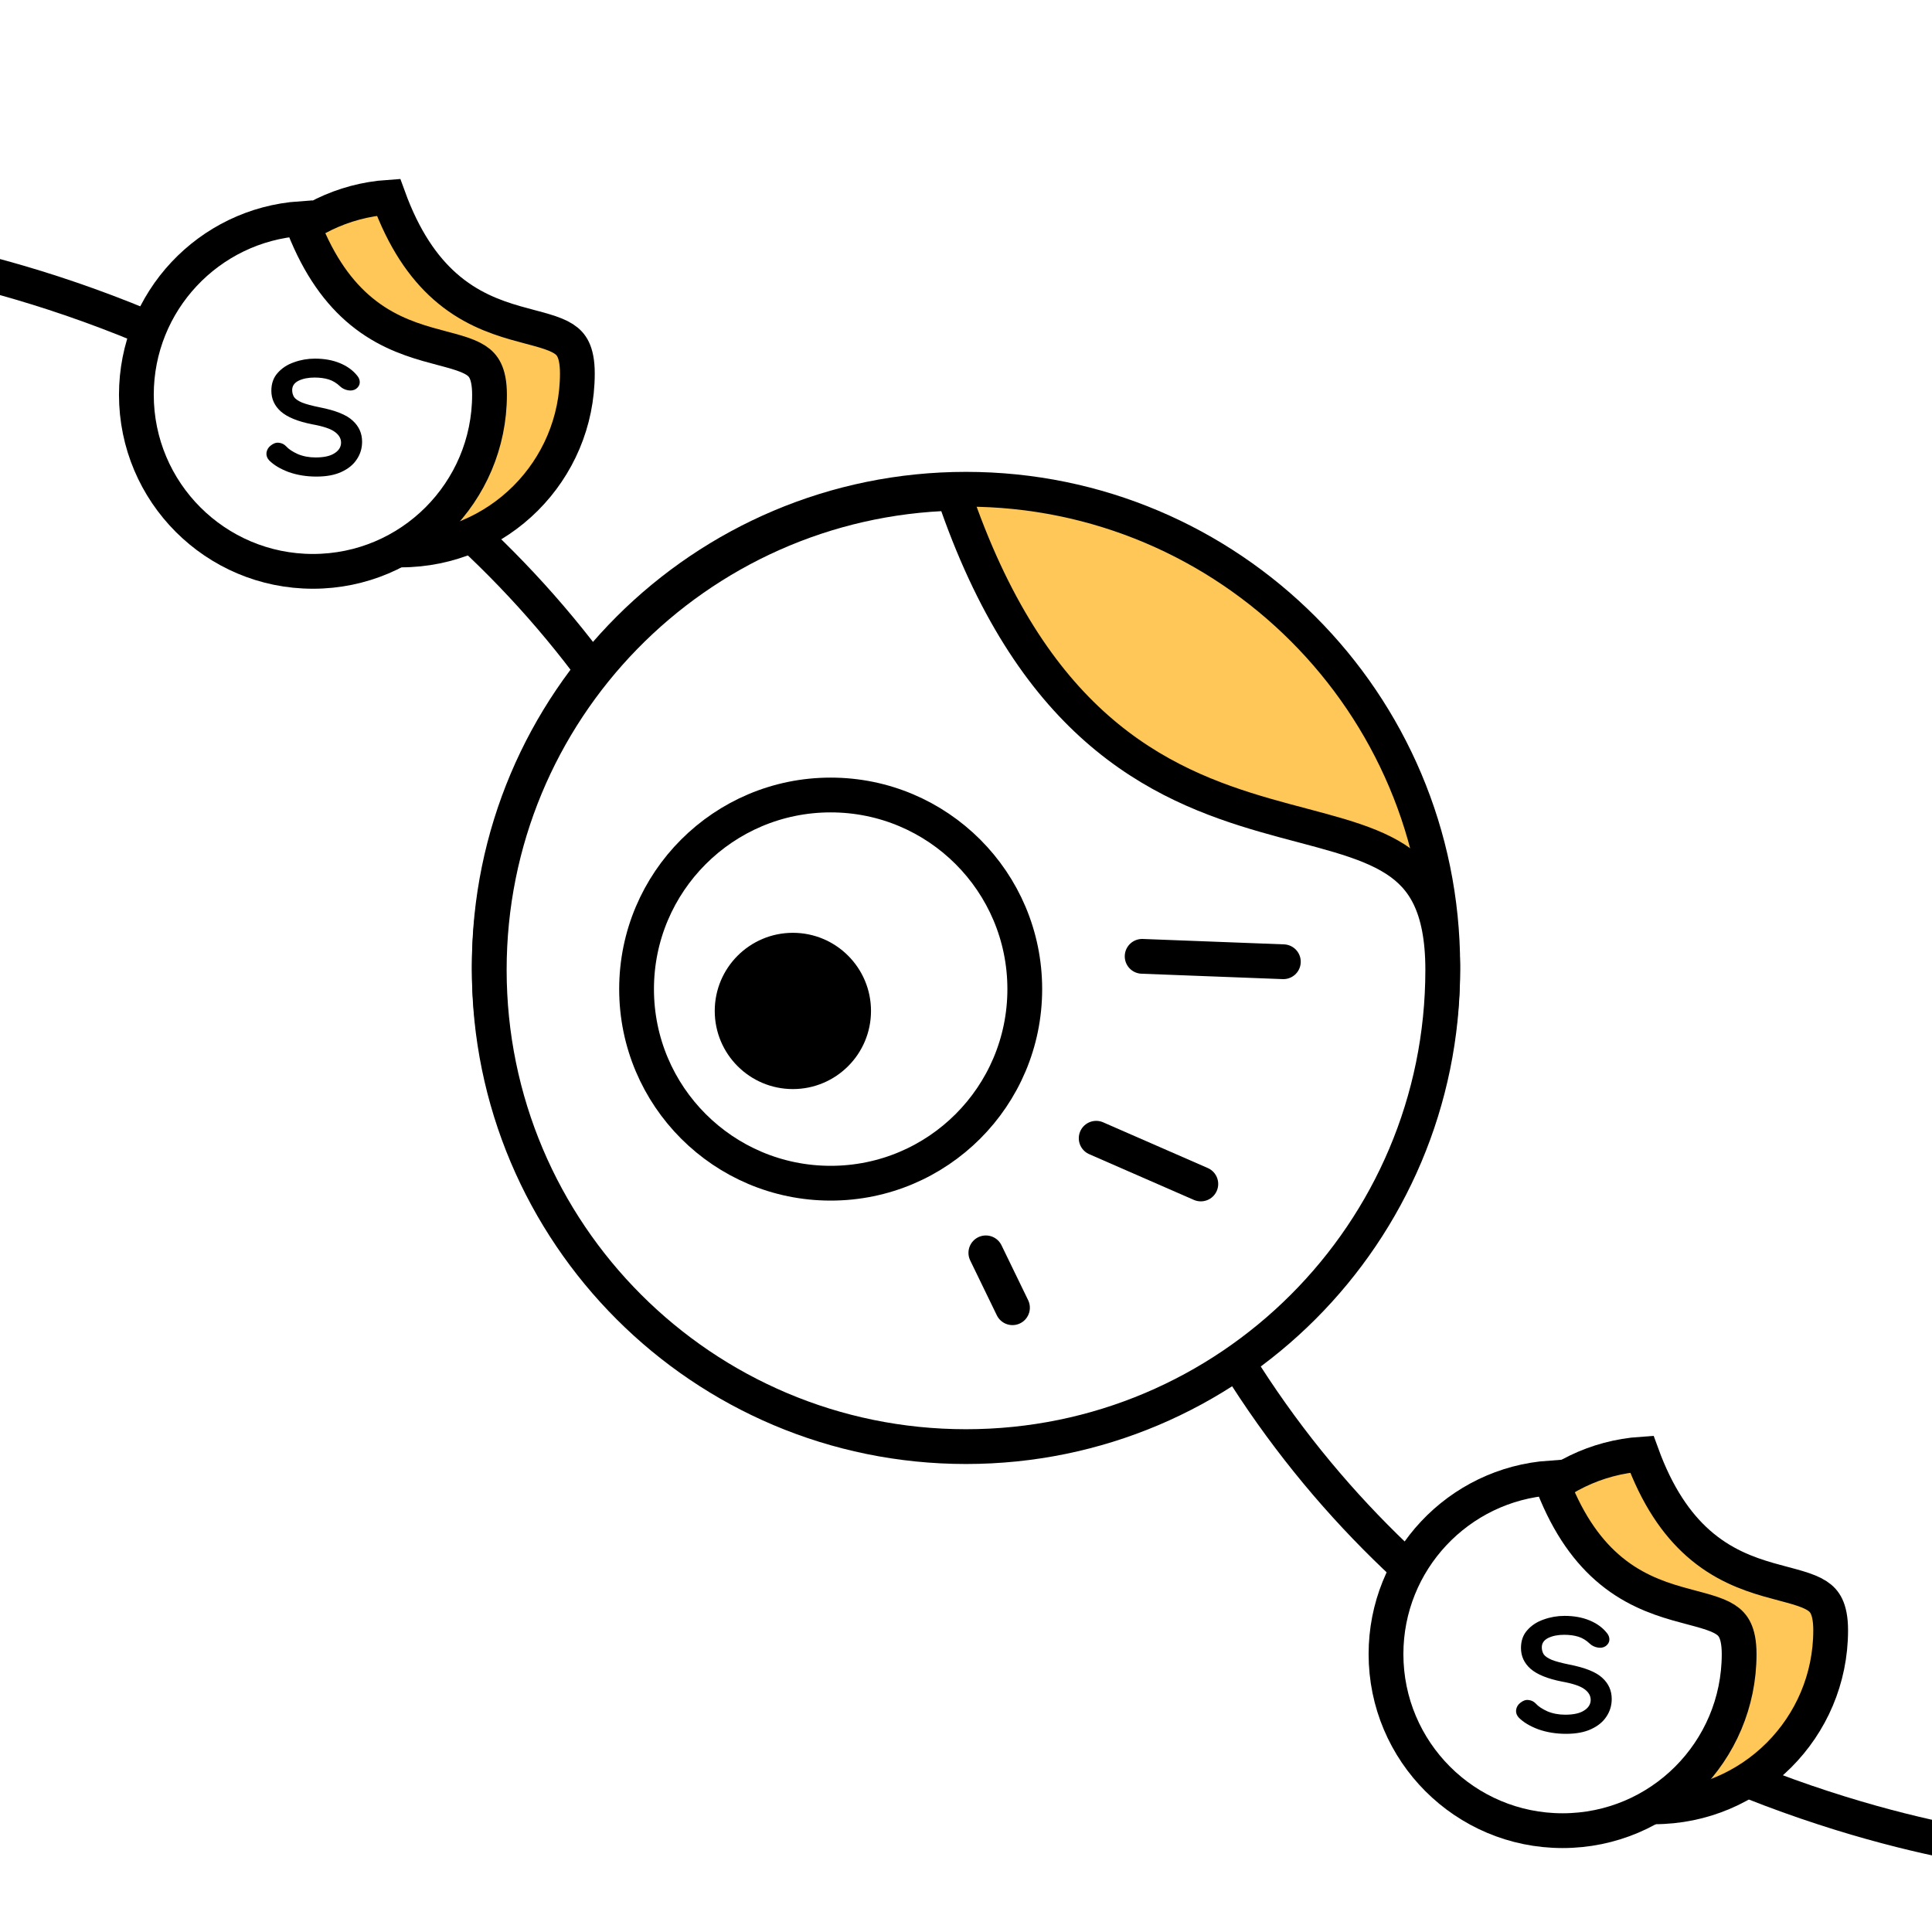
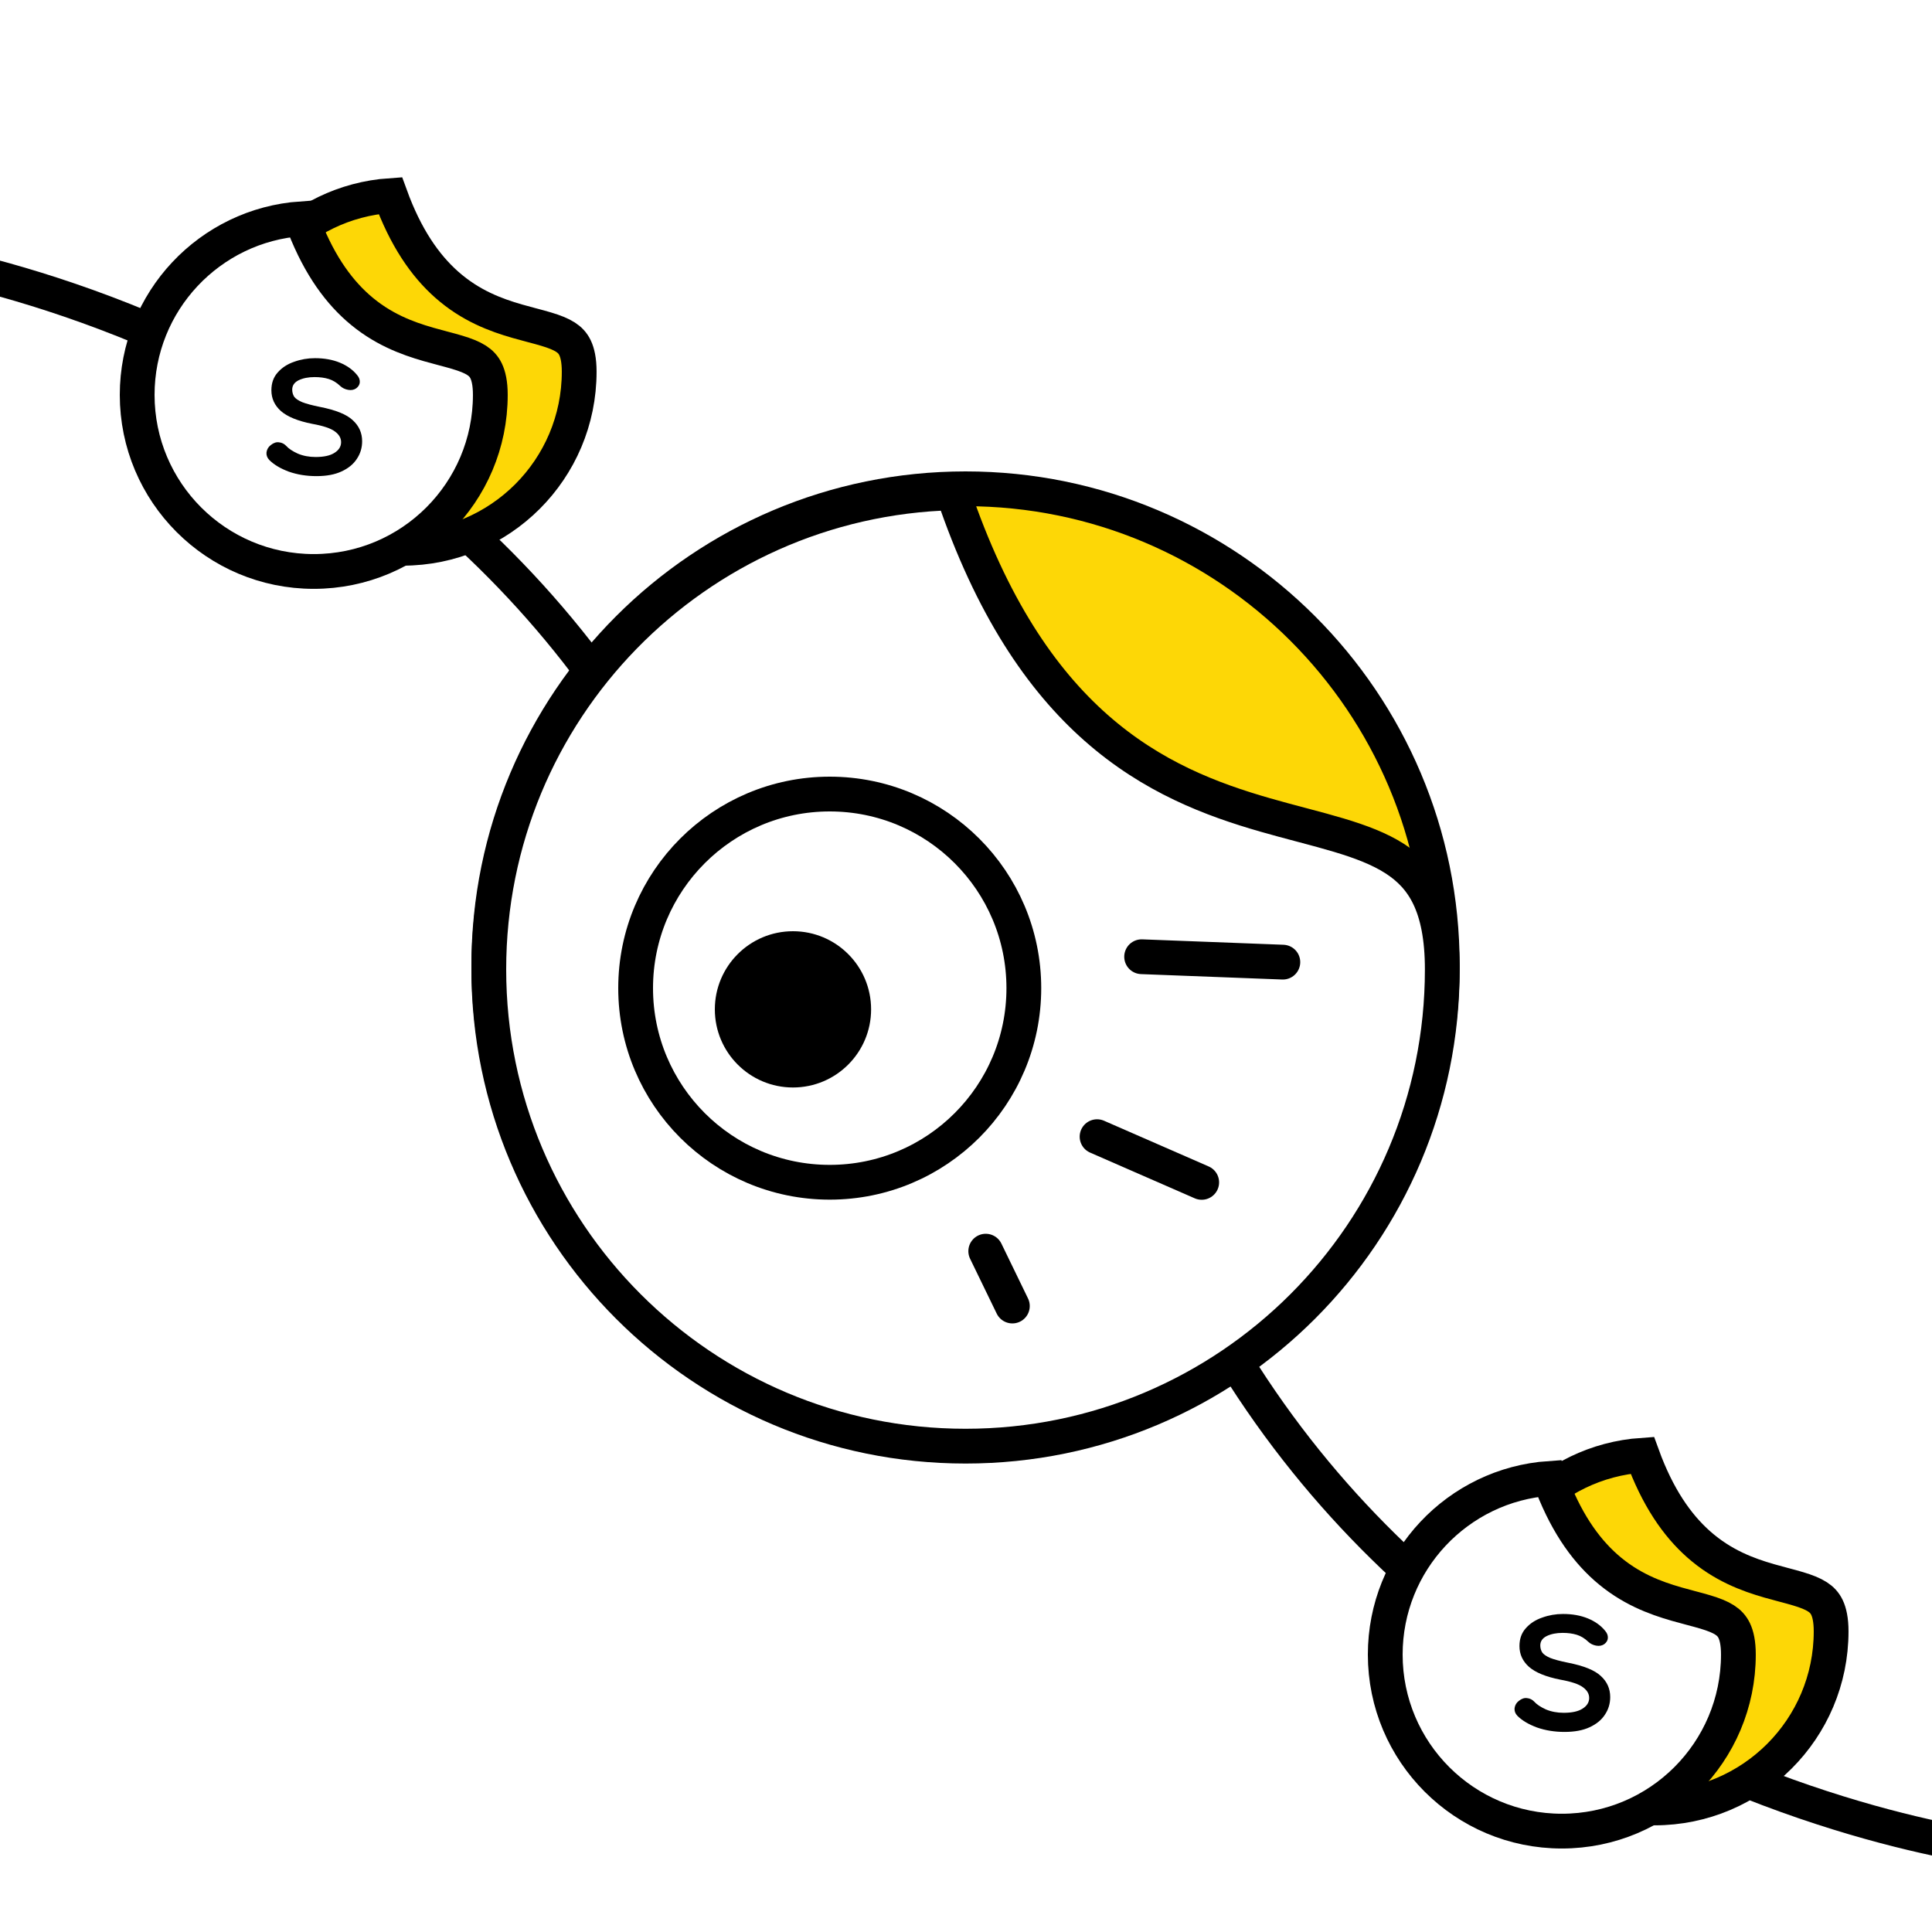
<svg xmlns="http://www.w3.org/2000/svg" width="500" height="500" viewBox="0 0 500 500" fill="none">
  <g clip-path="url(#clip0)">
    <rect width="500" height="500" fill="white" />
-     <path d="M208.195 325.641C186.008 87.547 -33.248 64.801 -33.248 64.801" stroke="black" stroke-width="9" stroke-linecap="round" />
-     <path d="M277.496 218.073C299.683 456.166 518.939 478.913 518.939 478.913" stroke="black" stroke-width="9" stroke-linecap="round" />
-     <path d="M149.421 96.632C149.421 121.87 128.962 142.329 103.724 142.329C78.487 142.329 58.028 121.87 58.028 96.632C58.028 72.463 76.792 52.676 100.547 51.044C104.491 61.894 109.534 69.153 115.162 74.126C121.326 79.572 127.853 81.971 133.423 83.573C134.699 83.939 135.945 84.269 137.104 84.576C137.198 84.601 137.291 84.626 137.384 84.651C138.641 84.984 139.783 85.29 140.856 85.611C143.03 86.262 144.629 86.898 145.843 87.675C146.973 88.398 147.773 89.245 148.344 90.439C148.947 91.699 149.421 93.613 149.421 96.632Z" fill="#FFC758" stroke="black" stroke-width="9" />
-     <path d="M473.775 421.909C473.775 447.146 453.316 467.605 428.078 467.605C402.841 467.605 382.382 447.146 382.382 421.909C382.382 397.739 401.146 377.952 424.901 376.321C428.845 387.17 433.888 394.429 439.516 399.402C445.68 404.849 452.207 407.248 457.777 408.849C459.053 409.216 460.299 409.546 461.458 409.853C461.552 409.878 461.645 409.902 461.738 409.927C462.995 410.26 464.137 410.566 465.21 410.887C467.384 411.539 468.983 412.174 470.197 412.951C471.327 413.674 472.127 414.522 472.698 415.715C473.301 416.975 473.775 418.889 473.775 421.909Z" fill="#FFC758" stroke="black" stroke-width="9" />
-     <path d="M277.201 218.395L208.369 326.252" stroke="white" stroke-width="9" stroke-linecap="round" stroke-linejoin="round" />
-     <circle cx="250" cy="250" r="123.382" fill="#FFC758" stroke="black" stroke-width="9" />
-     <path d="M373.382 251C373.382 319.142 318.142 374.382 250 374.382C181.858 374.382 126.618 319.142 126.618 251C126.618 183.941 180.116 129.377 246.761 127.66C256.741 157.18 269.664 175.997 283.75 188.444C298.327 201.325 313.812 207.077 327.585 211.036C330.762 211.949 333.869 212.772 336.831 213.557L337.537 213.744C340.731 214.591 343.741 215.396 346.595 216.251C352.332 217.969 357.144 219.81 361.057 222.314C364.886 224.764 367.873 227.863 369.956 232.216C372.07 236.635 373.382 242.618 373.382 251Z" fill="white" stroke="black" stroke-width="9" />
-     <path d="M126.687 102.167C126.687 127.405 106.228 147.864 80.99 147.864C55.753 147.864 35.294 127.405 35.294 102.167C35.294 77.998 54.058 58.211 77.813 56.579C81.757 67.429 86.799 74.688 92.428 79.661C98.591 85.108 105.119 87.507 110.689 89.108C111.965 89.475 113.211 89.805 114.37 90.112C114.464 90.136 114.557 90.161 114.65 90.186C115.907 90.519 117.049 90.825 118.122 91.146C120.295 91.797 121.895 92.433 123.109 93.21C124.239 93.933 125.039 94.781 125.61 95.974C126.213 97.234 126.687 99.148 126.687 102.167Z" fill="white" stroke="black" stroke-width="9" />
-     <path d="M450.088 428.079C450.088 453.316 429.629 473.775 404.391 473.775C379.154 473.775 358.695 453.316 358.695 428.079C358.695 403.909 377.459 384.122 401.214 382.491C405.158 393.34 410.201 400.599 415.829 405.572C421.993 411.019 428.52 413.418 434.09 415.019C435.366 415.386 436.612 415.716 437.771 416.023C437.865 416.048 437.959 416.072 438.051 416.097C439.308 416.43 440.45 416.736 441.523 417.057C443.697 417.709 445.297 418.344 446.511 419.121C447.64 419.844 448.44 420.692 449.011 421.885C449.614 423.145 450.088 425.059 450.088 428.079Z" fill="white" stroke="black" stroke-width="9" />
-     <path d="M81.885 123.338C79.318 123.338 76.935 122.953 74.735 122.183C72.572 121.376 70.885 120.368 69.675 119.158C69.125 118.571 68.887 117.911 68.96 117.178C69.07 116.408 69.437 115.785 70.06 115.308C70.793 114.721 71.508 114.483 72.205 114.593C72.938 114.666 73.562 114.978 74.075 115.528C74.698 116.225 75.688 116.885 77.045 117.508C78.438 118.095 79.978 118.388 81.665 118.388C83.792 118.388 85.405 118.04 86.505 117.343C87.642 116.646 88.228 115.748 88.265 114.648C88.302 113.548 87.77 112.595 86.67 111.788C85.607 110.981 83.645 110.321 80.785 109.808C77.082 109.075 74.387 107.975 72.7 106.508C71.05 105.041 70.225 103.245 70.225 101.118C70.225 99.248 70.775 97.708 71.875 96.498C72.975 95.251 74.387 94.335 76.11 93.748C77.833 93.125 79.63 92.813 81.5 92.813C83.92 92.813 86.065 93.198 87.935 93.968C89.805 94.738 91.29 95.802 92.39 97.158C92.903 97.745 93.142 98.368 93.105 99.028C93.068 99.651 92.757 100.183 92.17 100.623C91.583 101.026 90.887 101.155 90.08 101.008C89.273 100.861 88.595 100.531 88.045 100.018C87.128 99.138 86.138 98.533 85.075 98.203C84.012 97.873 82.783 97.708 81.39 97.708C79.777 97.708 78.402 97.983 77.265 98.533C76.165 99.083 75.615 99.89 75.615 100.953C75.615 101.613 75.78 102.218 76.11 102.768C76.477 103.281 77.173 103.758 78.2 104.198C79.227 104.601 80.73 105.005 82.71 105.408C86.853 106.215 89.713 107.37 91.29 108.873C92.903 110.34 93.71 112.155 93.71 114.318C93.71 116.005 93.252 117.526 92.335 118.883C91.455 120.24 90.135 121.321 88.375 122.128C86.652 122.935 84.488 123.338 81.885 123.338Z" fill="black" />
-     <path d="M405.287 448.713C402.72 448.713 400.337 448.328 398.137 447.558C395.973 446.751 394.287 445.743 393.077 444.533C392.527 443.946 392.288 443.286 392.362 442.553C392.472 441.783 392.838 441.16 393.462 440.683C394.195 440.096 394.91 439.858 395.607 439.968C396.34 440.041 396.963 440.353 397.477 440.903C398.1 441.6 399.09 442.26 400.447 442.883C401.84 443.47 403.38 443.763 405.067 443.763C407.193 443.763 408.807 443.415 409.907 442.718C411.043 442.021 411.63 441.123 411.667 440.023C411.703 438.923 411.172 437.97 410.072 437.163C409.008 436.356 407.047 435.696 404.187 435.183C400.483 434.45 397.788 433.35 396.102 431.883C394.452 430.416 393.627 428.62 393.627 426.493C393.627 424.623 394.177 423.083 395.277 421.873C396.377 420.626 397.788 419.71 399.512 419.123C401.235 418.5 403.032 418.188 404.902 418.188C407.322 418.188 409.467 418.573 411.337 419.343C413.207 420.113 414.692 421.176 415.792 422.533C416.305 423.12 416.543 423.743 416.507 424.403C416.47 425.026 416.158 425.558 415.572 425.998C414.985 426.401 414.288 426.53 413.482 426.383C412.675 426.236 411.997 425.906 411.447 425.393C410.53 424.513 409.54 423.908 408.477 423.578C407.413 423.248 406.185 423.083 404.792 423.083C403.178 423.083 401.803 423.358 400.667 423.908C399.567 424.458 399.017 425.265 399.017 426.328C399.017 426.988 399.182 427.593 399.512 428.143C399.878 428.656 400.575 429.133 401.602 429.573C402.628 429.976 404.132 430.38 406.112 430.783C410.255 431.59 413.115 432.745 414.692 434.248C416.305 435.715 417.112 437.53 417.112 439.693C417.112 441.38 416.653 442.901 415.737 444.258C414.857 445.615 413.537 446.696 411.777 447.503C410.053 448.31 407.89 448.713 405.287 448.713Z" fill="black" />
-     <circle cx="214.978" cy="255.979" r="50.234" stroke="black" stroke-width="9" />
-     <path d="M332.133 248.898L295.585 247.499" stroke="black" stroke-width="9" stroke-linecap="round" />
-     <path d="M310.771 306.409L283.691 294.579" stroke="black" stroke-width="9" stroke-linecap="round" />
-     <path d="M262.028 338.437L255.137 324.237" stroke="black" stroke-width="9" stroke-linecap="round" />
-     <circle cx="205.195" cy="261.631" r="20.22" fill="black" />
+     <path d="M208 326C185.813 87.907 -33.443 65.16 -33.443 65.16" stroke="black" stroke-width="9" stroke-linecap="round" />
+     <path d="M277 218C299.187 456.093 518.443 478.84 518.443 478.84" stroke="black" stroke-width="9" stroke-linecap="round" />
+     <path d="M149.893 96.197C149.893 121.434 129.434 141.893 104.197 141.893C78.959 141.893 58.5 121.434 58.5 96.197C58.5 72.027 77.264 52.24 101.02 50.609C104.963 61.459 110.006 68.717 115.634 73.69C121.798 79.137 128.325 81.536 133.896 83.137C135.171 83.504 136.417 83.834 137.575 84.141C137.67 84.166 137.764 84.191 137.857 84.215C139.114 84.548 140.255 84.854 141.328 85.175C143.502 85.827 145.102 86.462 146.316 87.239C147.445 87.962 148.245 88.81 148.816 90.004C149.419 91.263 149.893 93.177 149.893 96.197Z" fill="#FDD706" stroke="black" stroke-width="9" />
+     <path d="M473.893 422.197C473.893 447.434 453.434 467.893 428.197 467.893C402.959 467.893 382.5 447.434 382.5 422.197C382.5 398.027 401.264 378.24 425.02 376.609C428.963 387.459 434.006 394.717 439.634 399.69C445.798 405.137 452.325 407.536 457.896 409.137C459.171 409.504 460.417 409.834 461.575 410.141C461.67 410.166 461.764 410.19 461.857 410.215C463.114 410.548 464.255 410.854 465.328 411.175C467.502 411.827 469.102 412.462 470.316 413.239C471.445 413.962 472.245 414.81 472.816 416.003C473.419 417.263 473.893 419.177 473.893 422.197Z" fill="#FDD706" stroke="black" stroke-width="9" />
+     <path d="M277.207 218.628L208.376 326.485" stroke="white" stroke-width="9" stroke-linecap="round" stroke-linejoin="round" />
+     <circle cx="249.882" cy="249.882" r="123.382" fill="#FDD706" stroke="black" stroke-width="9" />
+     <path d="M373.263 250.882C373.263 319.024 318.024 374.263 249.882 374.263C181.74 374.263 126.5 319.024 126.5 250.882C126.5 183.823 179.998 129.259 246.643 127.542C256.623 157.062 269.546 175.879 283.632 188.326C298.209 201.207 313.693 206.958 327.467 210.917C330.644 211.831 333.751 212.654 336.713 213.439L337.419 213.626C340.612 214.472 343.623 215.277 346.477 216.133C352.214 217.851 357.026 219.692 360.939 222.196C364.768 224.646 367.755 227.745 369.838 232.098C371.952 236.517 373.263 242.499 373.263 250.882Z" fill="white" stroke="black" stroke-width="9" />
+     <path d="M126.893 102.197C126.893 127.434 106.434 147.893 81.197 147.893C55.959 147.893 35.5 127.434 35.5 102.197C35.5 78.027 54.264 58.24 78.019 56.609C81.963 67.459 87.006 74.717 92.634 79.69C98.798 85.137 105.325 87.536 110.896 89.137C112.171 89.504 113.417 89.834 114.575 90.141C114.67 90.166 114.764 90.191 114.857 90.215C116.114 90.548 117.255 90.854 118.328 91.175C120.502 91.827 122.102 92.462 123.316 93.239C124.445 93.962 125.245 94.81 125.816 96.004C126.419 97.263 126.893 99.177 126.893 102.197Z" fill="white" stroke="black" stroke-width="9" />
+     <path d="M449.893 428.197C449.893 453.434 429.434 473.893 404.197 473.893C378.959 473.893 358.5 453.434 358.5 428.197C358.5 404.027 377.264 384.24 401.02 382.609C404.963 393.459 410.006 400.717 415.634 405.69C421.798 411.137 428.325 413.536 433.896 415.137C435.171 415.504 436.417 415.834 437.575 416.141C437.67 416.166 437.764 416.19 437.857 416.215C439.114 416.548 440.255 416.854 441.328 417.175C443.502 417.827 445.102 418.462 446.316 419.239C447.445 419.962 448.245 420.81 448.816 422.003C449.419 423.263 449.893 425.177 449.893 428.197Z" fill="white" stroke="black" stroke-width="9" />
+     <path d="M81.895 123.22C79.328 123.22 76.945 122.835 74.745 122.065C72.582 121.258 70.895 120.25 69.685 119.04C69.135 118.453 68.897 117.793 68.97 117.06C69.08 116.29 69.447 115.667 70.07 115.19C70.803 114.603 71.518 114.365 72.215 114.475C72.948 114.548 73.572 114.86 74.085 115.41C74.708 116.107 75.698 116.767 77.055 117.39C78.448 117.977 79.988 118.27 81.675 118.27C83.802 118.27 85.415 117.922 86.515 117.225C87.652 116.528 88.238 115.63 88.275 114.53C88.312 113.43 87.78 112.477 86.68 111.67C85.617 110.863 83.655 110.203 80.795 109.69C77.092 108.957 74.397 107.857 72.71 106.39C71.06 104.923 70.235 103.127 70.235 101C70.235 99.13 70.785 97.59 71.885 96.38C72.985 95.133 74.397 94.217 76.12 93.63C77.843 93.007 79.64 92.695 81.51 92.695C83.93 92.695 86.075 93.08 87.945 93.85C89.815 94.62 91.3 95.683 92.4 97.04C92.913 97.627 93.152 98.25 93.115 98.91C93.078 99.533 92.767 100.065 92.18 100.505C91.593 100.908 90.897 101.037 90.09 100.89C89.283 100.743 88.605 100.413 88.055 99.9C87.138 99.02 86.148 98.415 85.085 98.085C84.022 97.755 82.793 97.59 81.4 97.59C79.787 97.59 78.412 97.865 77.275 98.415C76.175 98.965 75.625 99.772 75.625 100.835C75.625 101.495 75.79 102.1 76.12 102.65C76.487 103.163 77.183 103.64 78.21 104.08C79.237 104.483 80.74 104.887 82.72 105.29C86.863 106.097 89.723 107.252 91.3 108.755C92.913 110.222 93.72 112.037 93.72 114.2C93.72 115.887 93.262 117.408 92.345 118.765C91.465 120.122 90.145 121.203 88.385 122.01C86.662 122.817 84.498 123.22 81.895 123.22Z" fill="black" />
+     <path d="M404.895 448.22C402.328 448.22 399.945 447.835 397.745 447.065C395.582 446.258 393.895 445.25 392.685 444.04C392.135 443.453 391.897 442.793 391.97 442.06C392.08 441.29 392.447 440.667 393.07 440.19C393.803 439.603 394.518 439.365 395.215 439.475C395.948 439.548 396.572 439.86 397.085 440.41C397.708 441.107 398.698 441.767 400.055 442.39C401.448 442.977 402.988 443.27 404.675 443.27C406.802 443.27 408.415 442.922 409.515 442.225C410.652 441.528 411.238 440.63 411.275 439.53C411.312 438.43 410.78 437.477 409.68 436.67C408.617 435.863 406.655 435.203 403.795 434.69C400.092 433.957 397.397 432.857 395.71 431.39C394.06 429.923 393.235 428.127 393.235 426C393.235 424.13 393.785 422.59 394.885 421.38C395.985 420.133 397.397 419.217 399.12 418.63C400.843 418.007 402.64 417.695 404.51 417.695C406.93 417.695 409.075 418.08 410.945 418.85C412.815 419.62 414.3 420.683 415.4 422.04C415.913 422.627 416.152 423.25 416.115 423.91C416.078 424.533 415.767 425.065 415.18 425.505C414.593 425.908 413.897 426.037 413.09 425.89C412.283 425.743 411.605 425.413 411.055 424.9C410.138 424.02 409.148 423.415 408.085 423.085C407.022 422.755 405.793 422.59 404.4 422.59C402.787 422.59 401.412 422.865 400.275 423.415C399.175 423.965 398.625 424.772 398.625 425.835C398.625 426.495 398.79 427.1 399.12 427.65C399.487 428.163 400.183 428.64 401.21 429.08C402.237 429.483 403.74 429.887 405.72 430.29C409.863 431.097 412.723 432.252 414.3 433.755C415.913 435.222 416.72 437.037 416.72 439.2C416.72 440.887 416.262 442.408 415.345 443.765C414.465 445.122 413.145 446.203 411.385 447.01C409.662 447.817 407.498 448.22 404.895 448.22Z" fill="black" />
+     <circle cx="214.734" cy="255.734" r="50.234" stroke="black" stroke-width="9" />
+     <path d="M332 249L295.452 247.6" stroke="black" stroke-width="9" stroke-linecap="round" />
+     <path d="M311 306L283.92 294.17" stroke="black" stroke-width="9" stroke-linecap="round" />
+     <path d="M262 338L255.109 323.801" stroke="black" stroke-width="9" stroke-linecap="round" />
+     <circle cx="205.22" cy="261.22" r="20.22" fill="black" />
  </g>
  <defs>
    <clipPath id="clip0">
      <rect width="500" height="500" fill="white" />
    </clipPath>
  </defs>
</svg>
